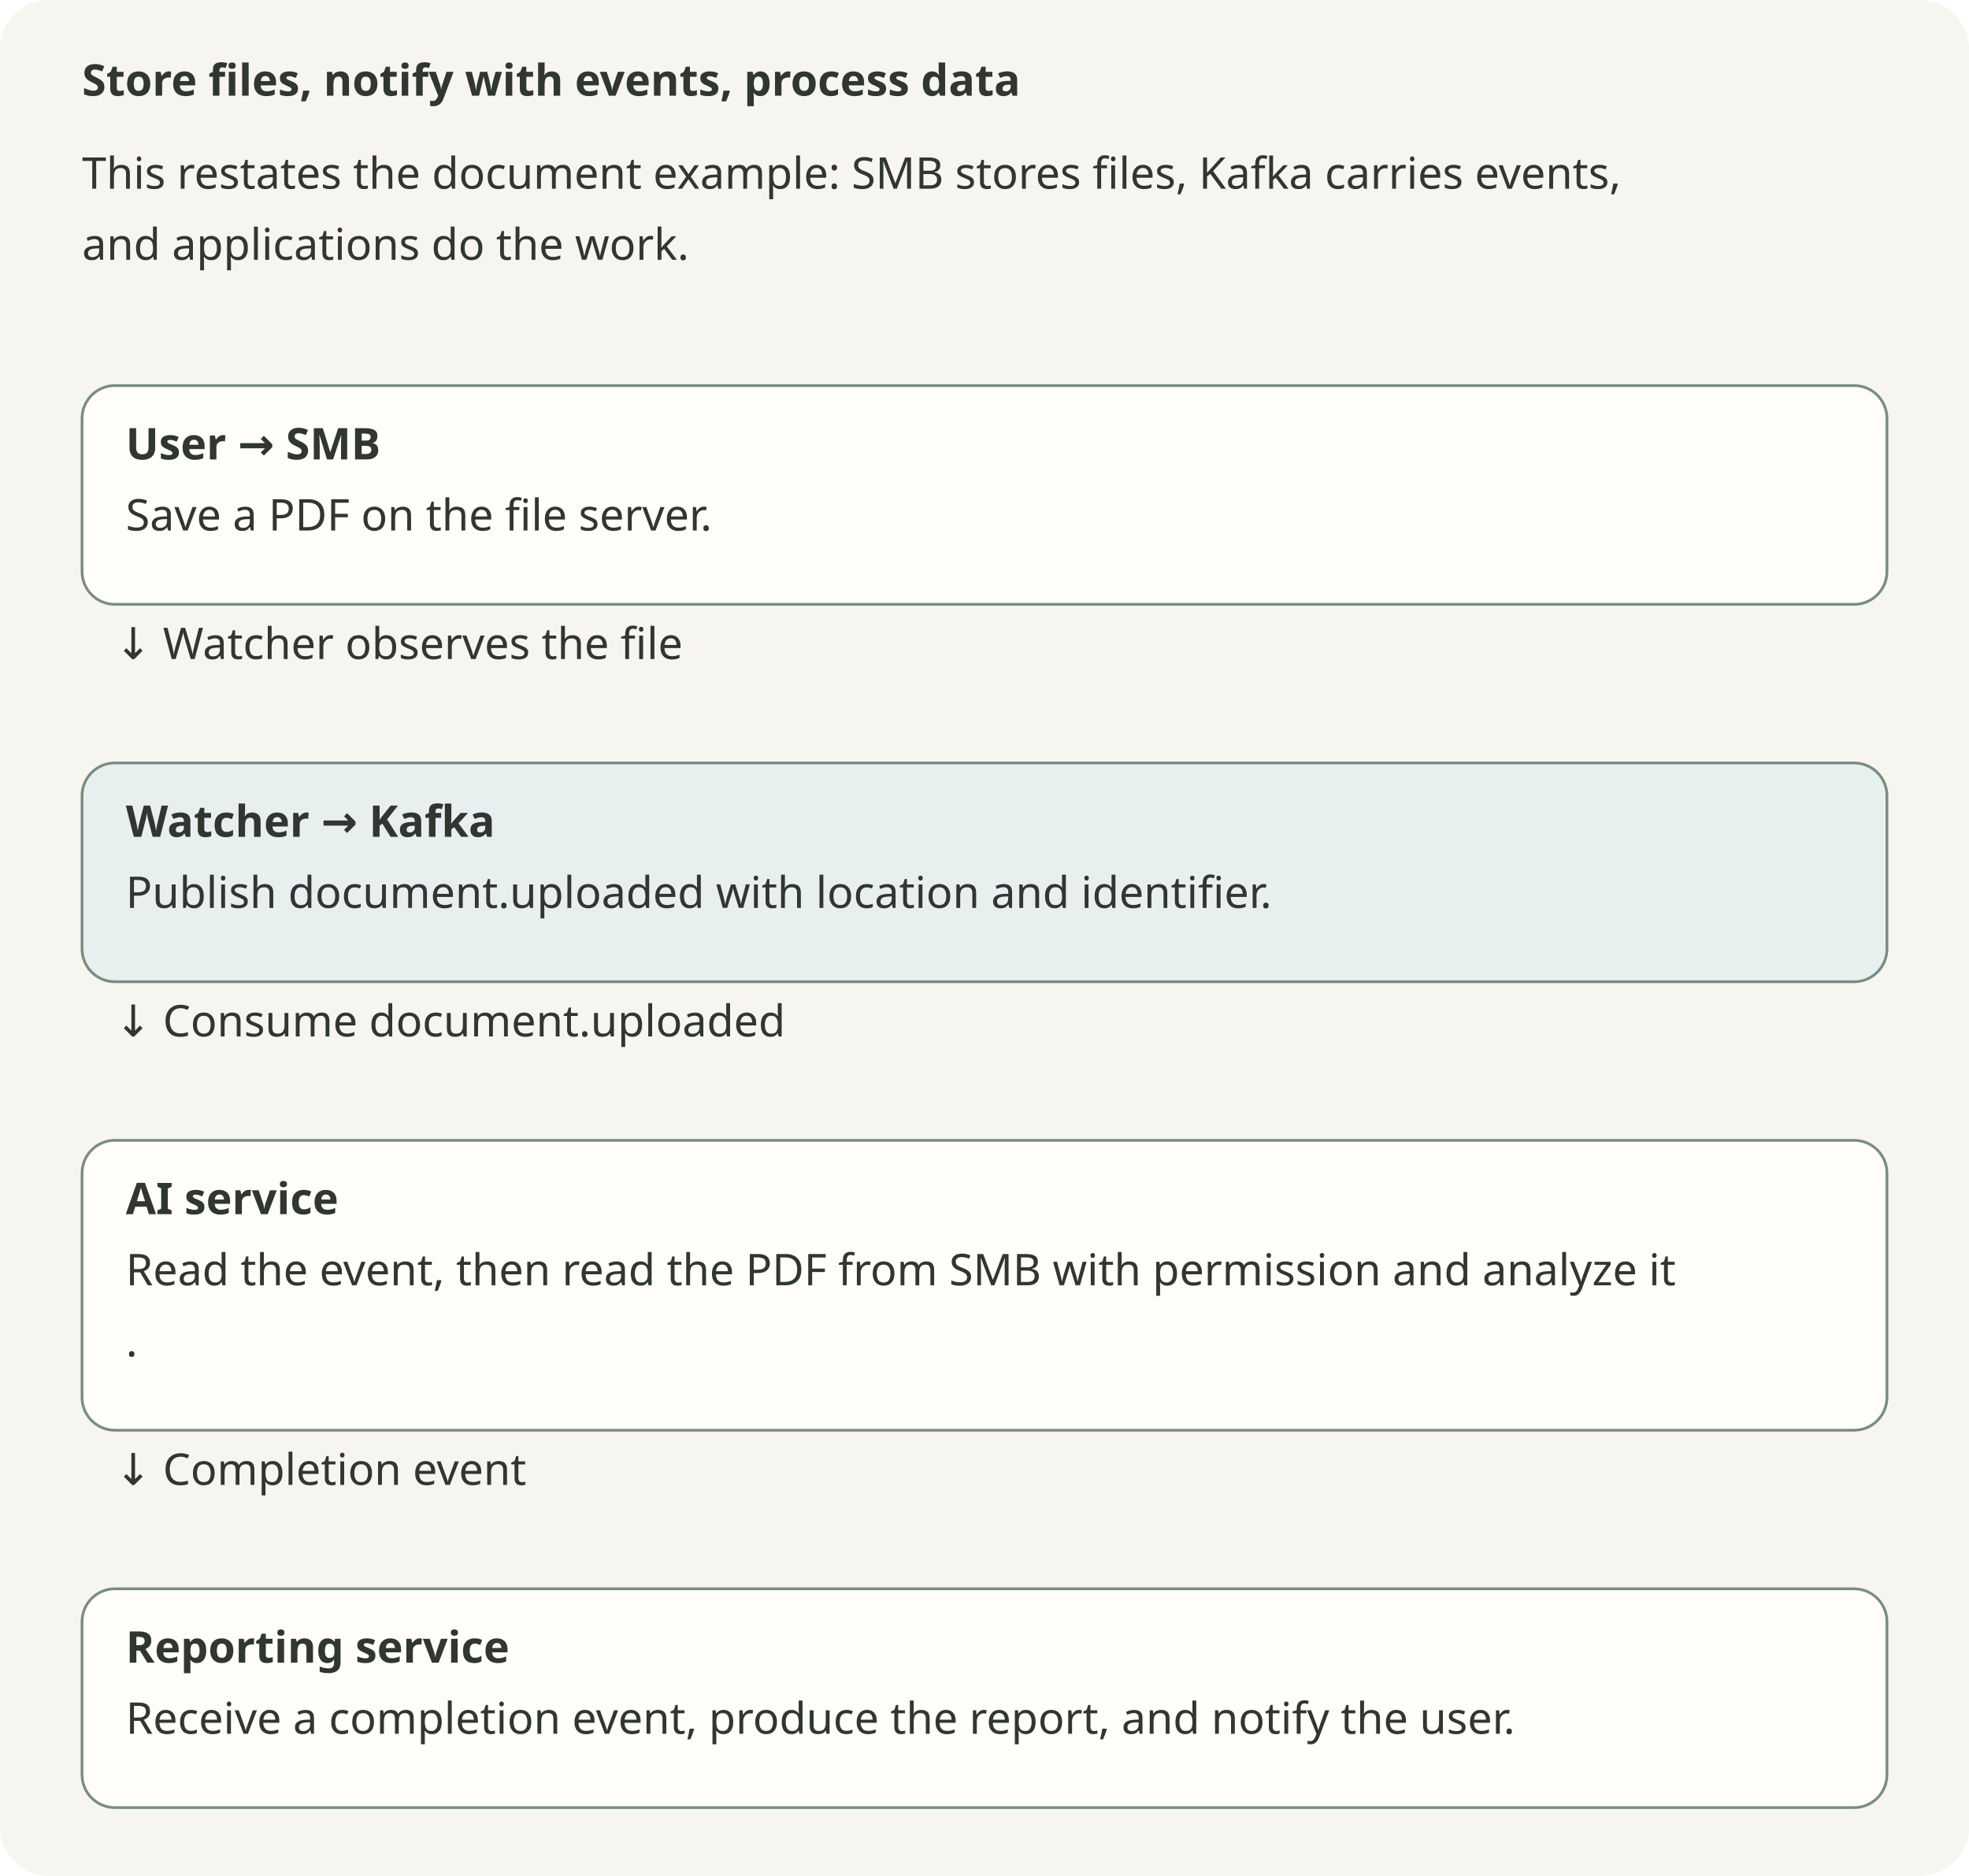
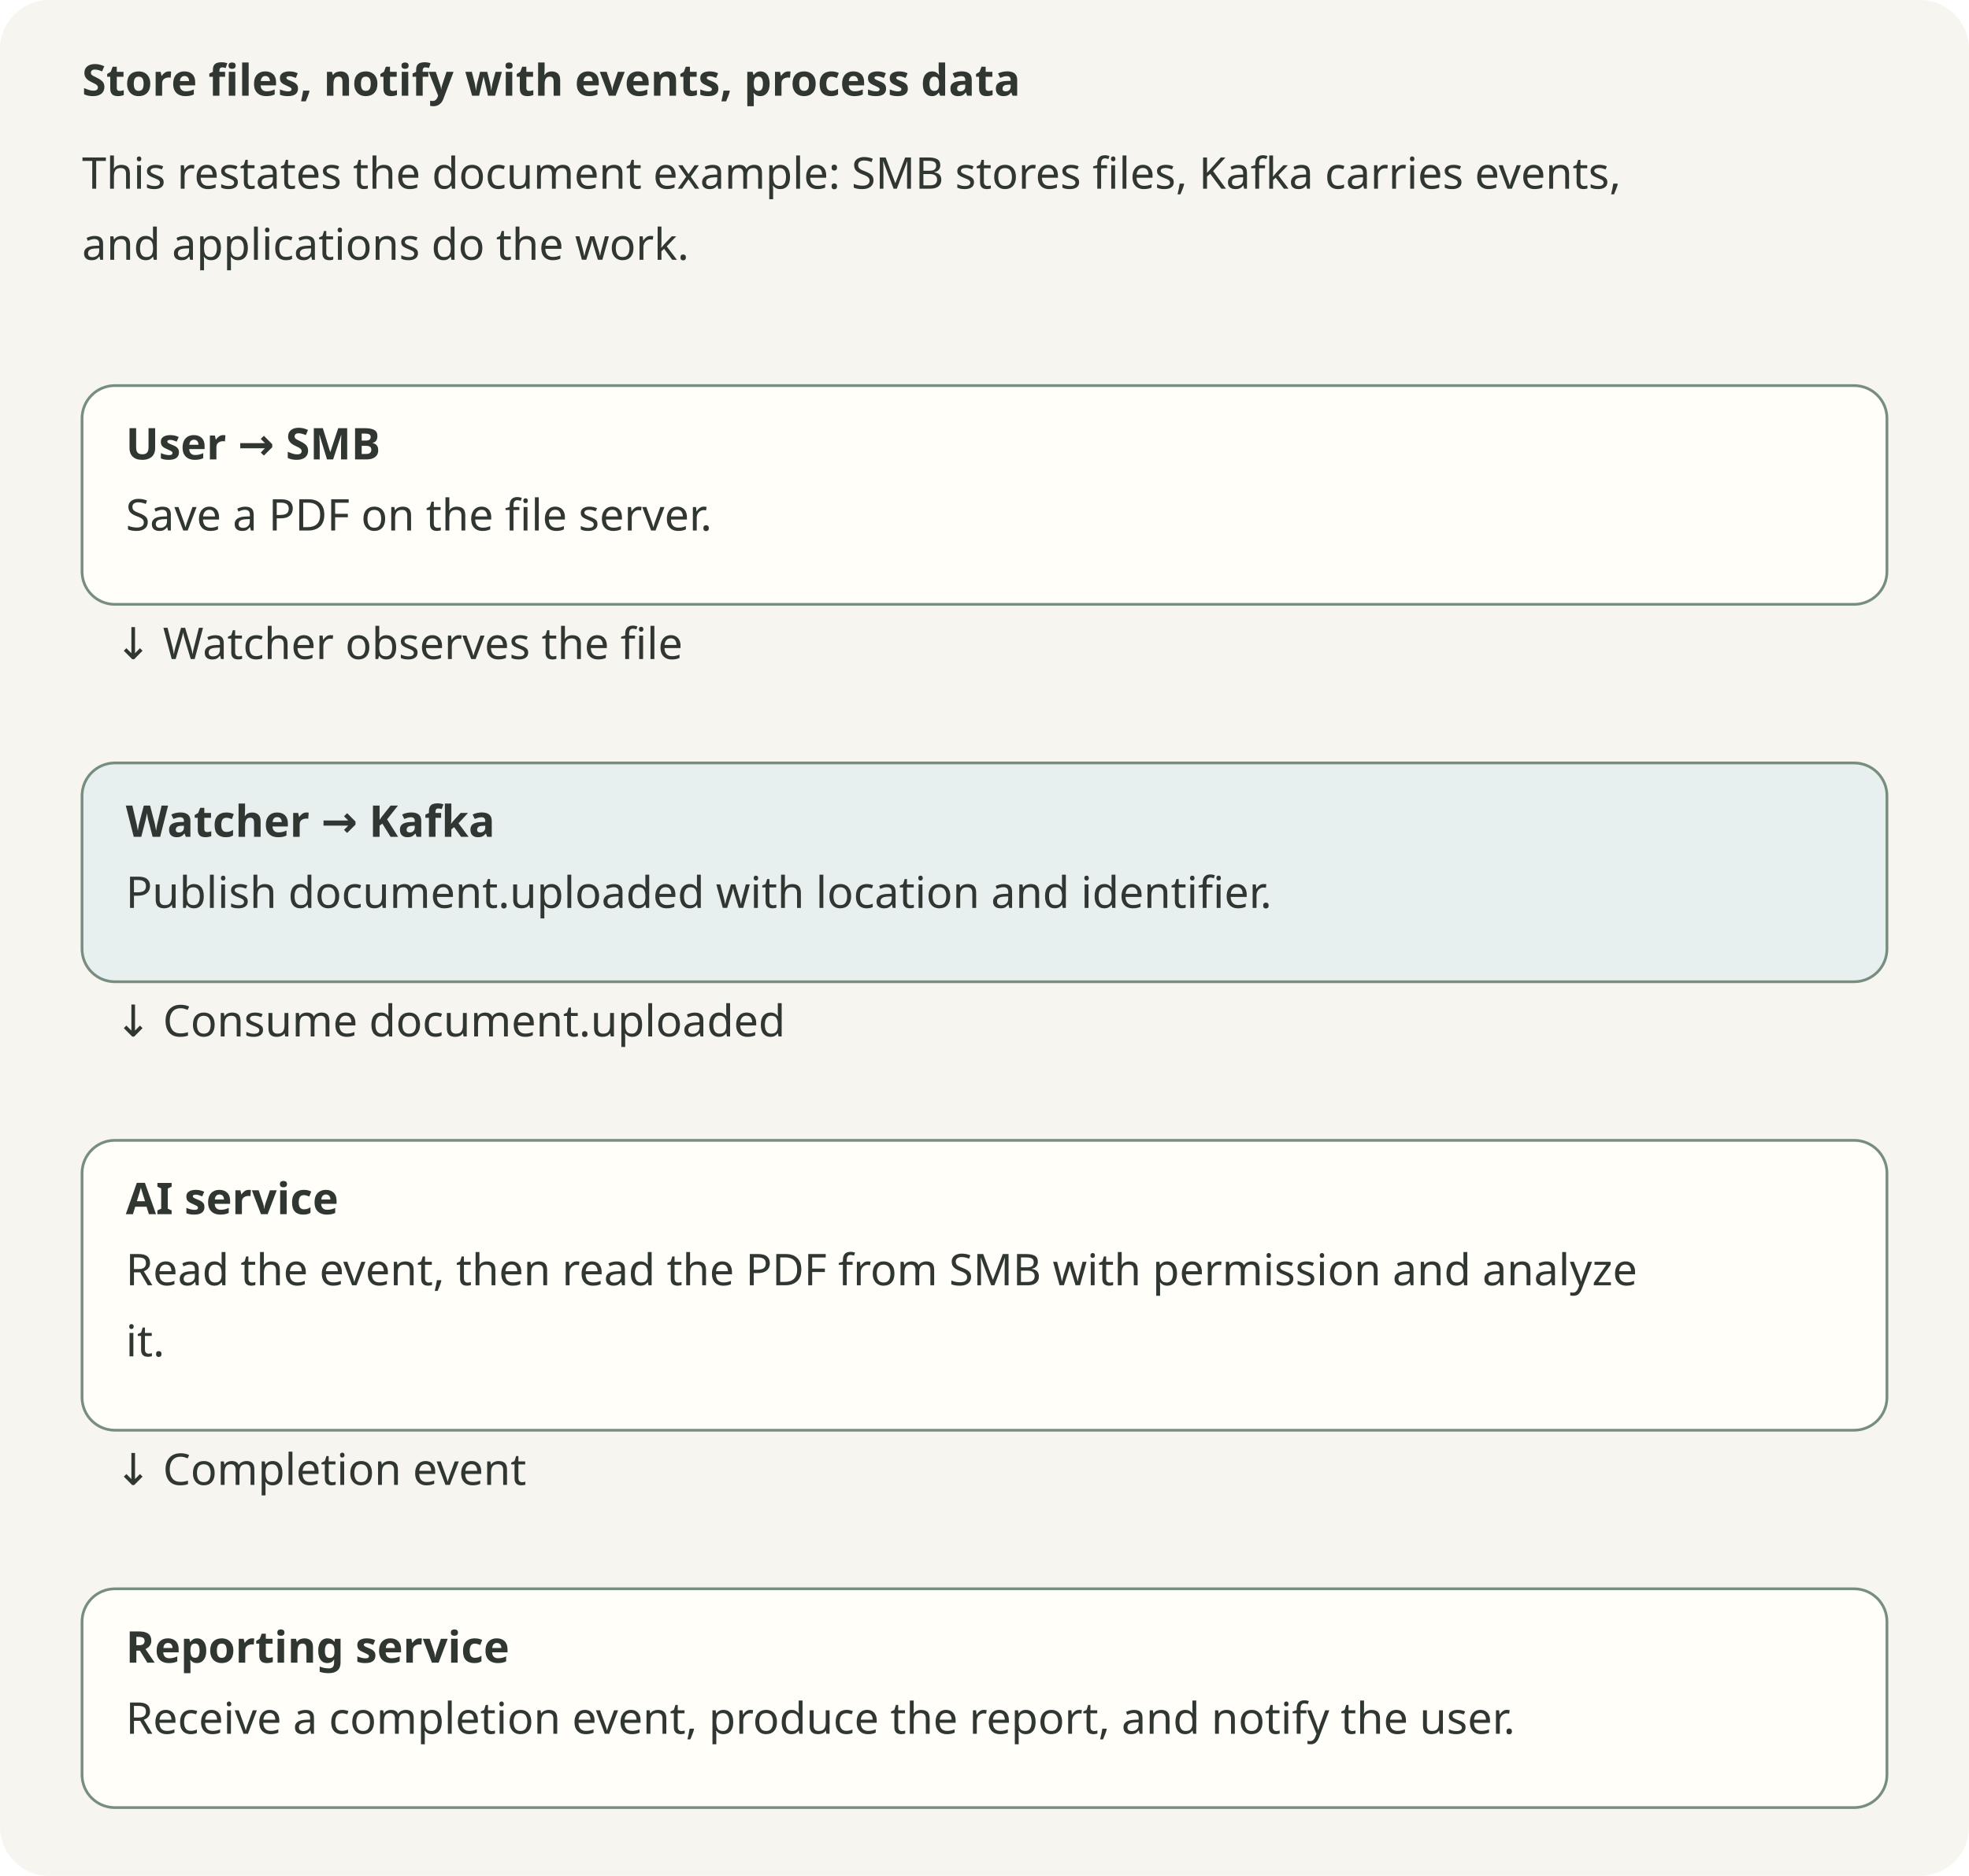
<svg xmlns="http://www.w3.org/2000/svg" width="720" height="686" viewBox="0 0 720 686" role="img" aria-labelledby="title desc">
  <rect width="720" height="686" rx="18" fill="#f7f5ef" />
  <g font-family="sans-serif" fill="#303632">
    <text x="30" y="35" font-size="16" font-weight="650">Store files, notify with events, process data</text>
-     <text x="30" y="69" font-size="16" font-weight="400">This restates the document example: SMB stores files, Kafka carries events, </text>
+     <text x="30" y="69" font-size="16" font-weight="400">This restates the document example: SMB stores files, Kafka carries events,</text>
    <text x="30" y="95" font-size="16" font-weight="400">and applications do the work.</text>
    <rect x="30" y="141" width="660" height="80" rx="12" fill="#fffef9" stroke="#778d80" />
    <text x="46" y="168" font-size="16" font-weight="650">User → SMB</text>
    <text x="46" y="194" font-size="16" font-weight="400">Save a PDF on the file server.</text>
    <text x="42" y="241" font-size="16" font-weight="400">↓ Watcher observes the file</text>
    <rect x="30" y="279" width="660" height="80" rx="12" fill="#e8f0ef" stroke="#778d80" />
    <text x="46" y="306" font-size="16" font-weight="650">Watcher → Kafka</text>
    <text x="46" y="332" font-size="16" font-weight="400">Publish document.uploaded with location and identifier.</text>
    <text x="42" y="379" font-size="16" font-weight="400">↓ Consume document.uploaded</text>
    <rect x="30" y="417" width="660" height="106" rx="12" fill="#fffef9" stroke="#778d80" />
    <text x="46" y="444" font-size="16" font-weight="650">AI service</text>
-     <text x="46" y="470" font-size="16" font-weight="400">Read the event, then read the PDF from SMB with permission and analyze it</text>
-     <text x="46" y="496" font-size="16" font-weight="400">.</text>
+     <text x="46" y="470" font-size="16" font-weight="400">Read the event, then read the PDF from SMB with permission and analyze</text>
+     <text x="46" y="496" font-size="16" font-weight="400">it.</text>
    <text x="42" y="543" font-size="16" font-weight="400">↓ Completion event</text>
    <rect x="30" y="581" width="660" height="80" rx="12" fill="#fffef9" stroke="#778d80" />
    <text x="46" y="608" font-size="16" font-weight="650">Reporting service</text>
    <text x="46" y="634" font-size="16" font-weight="400">Receive a completion event, produce the report, and notify the user.</text>
  </g>
</svg>
